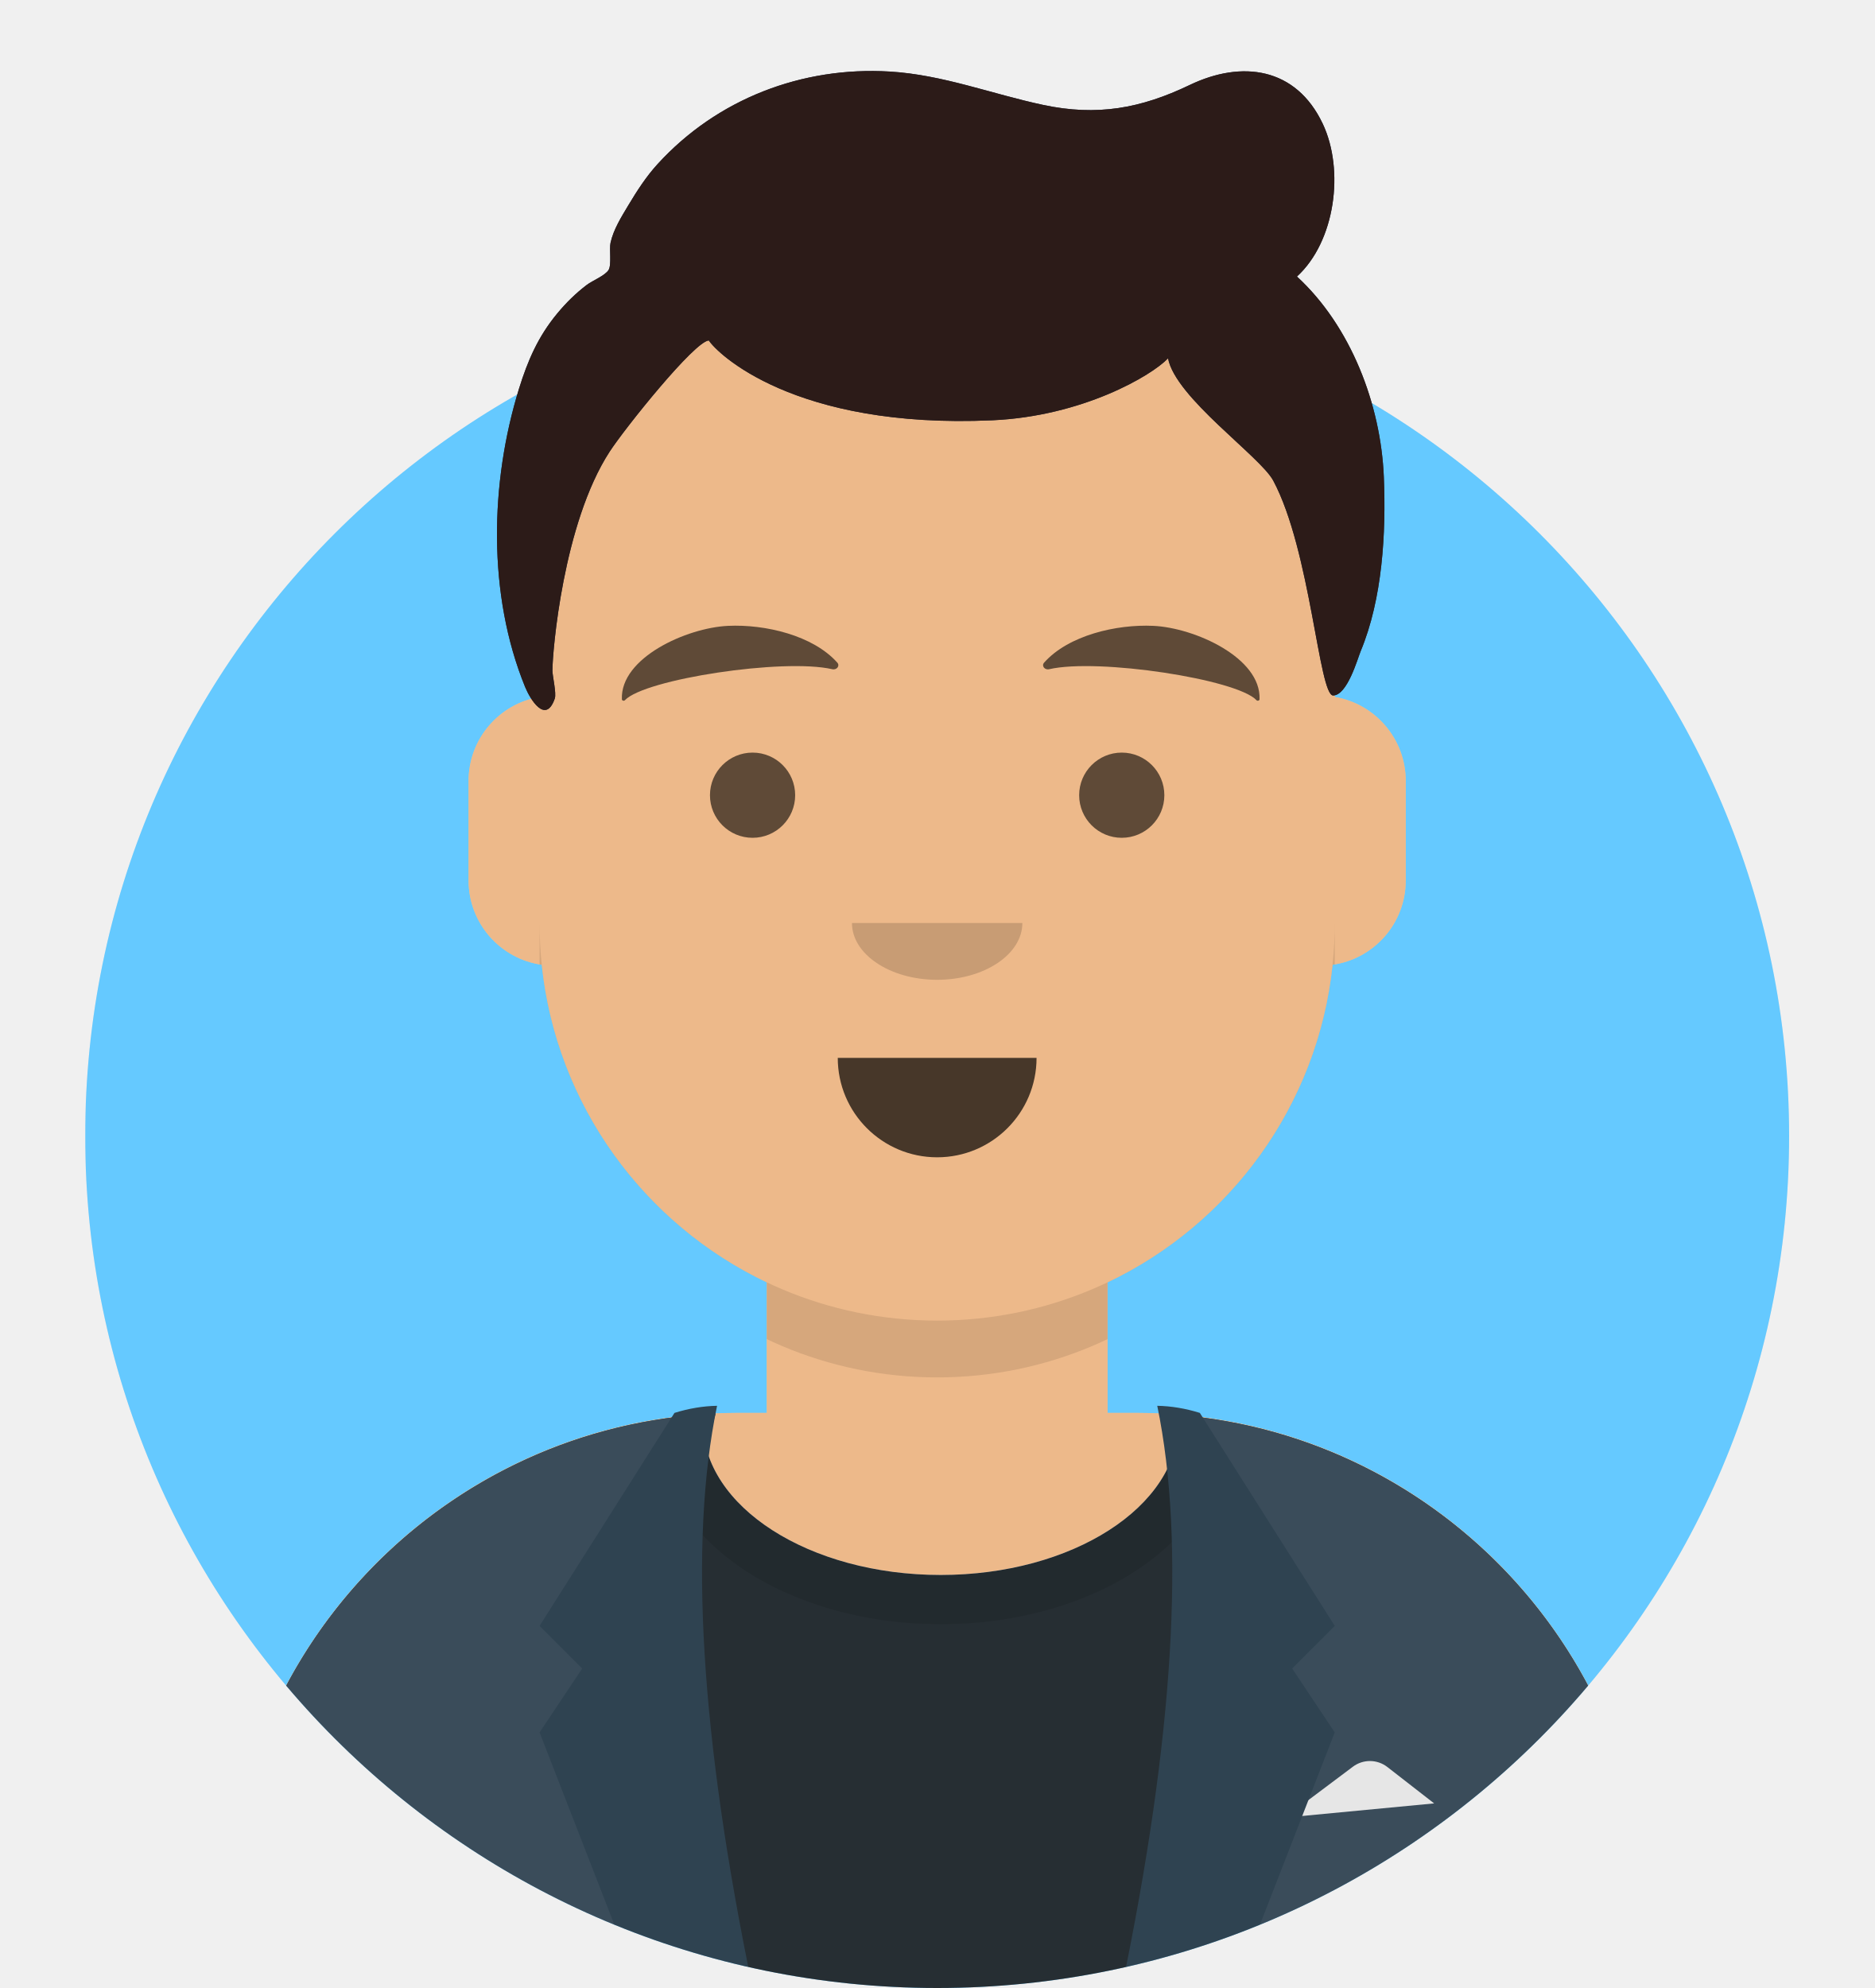
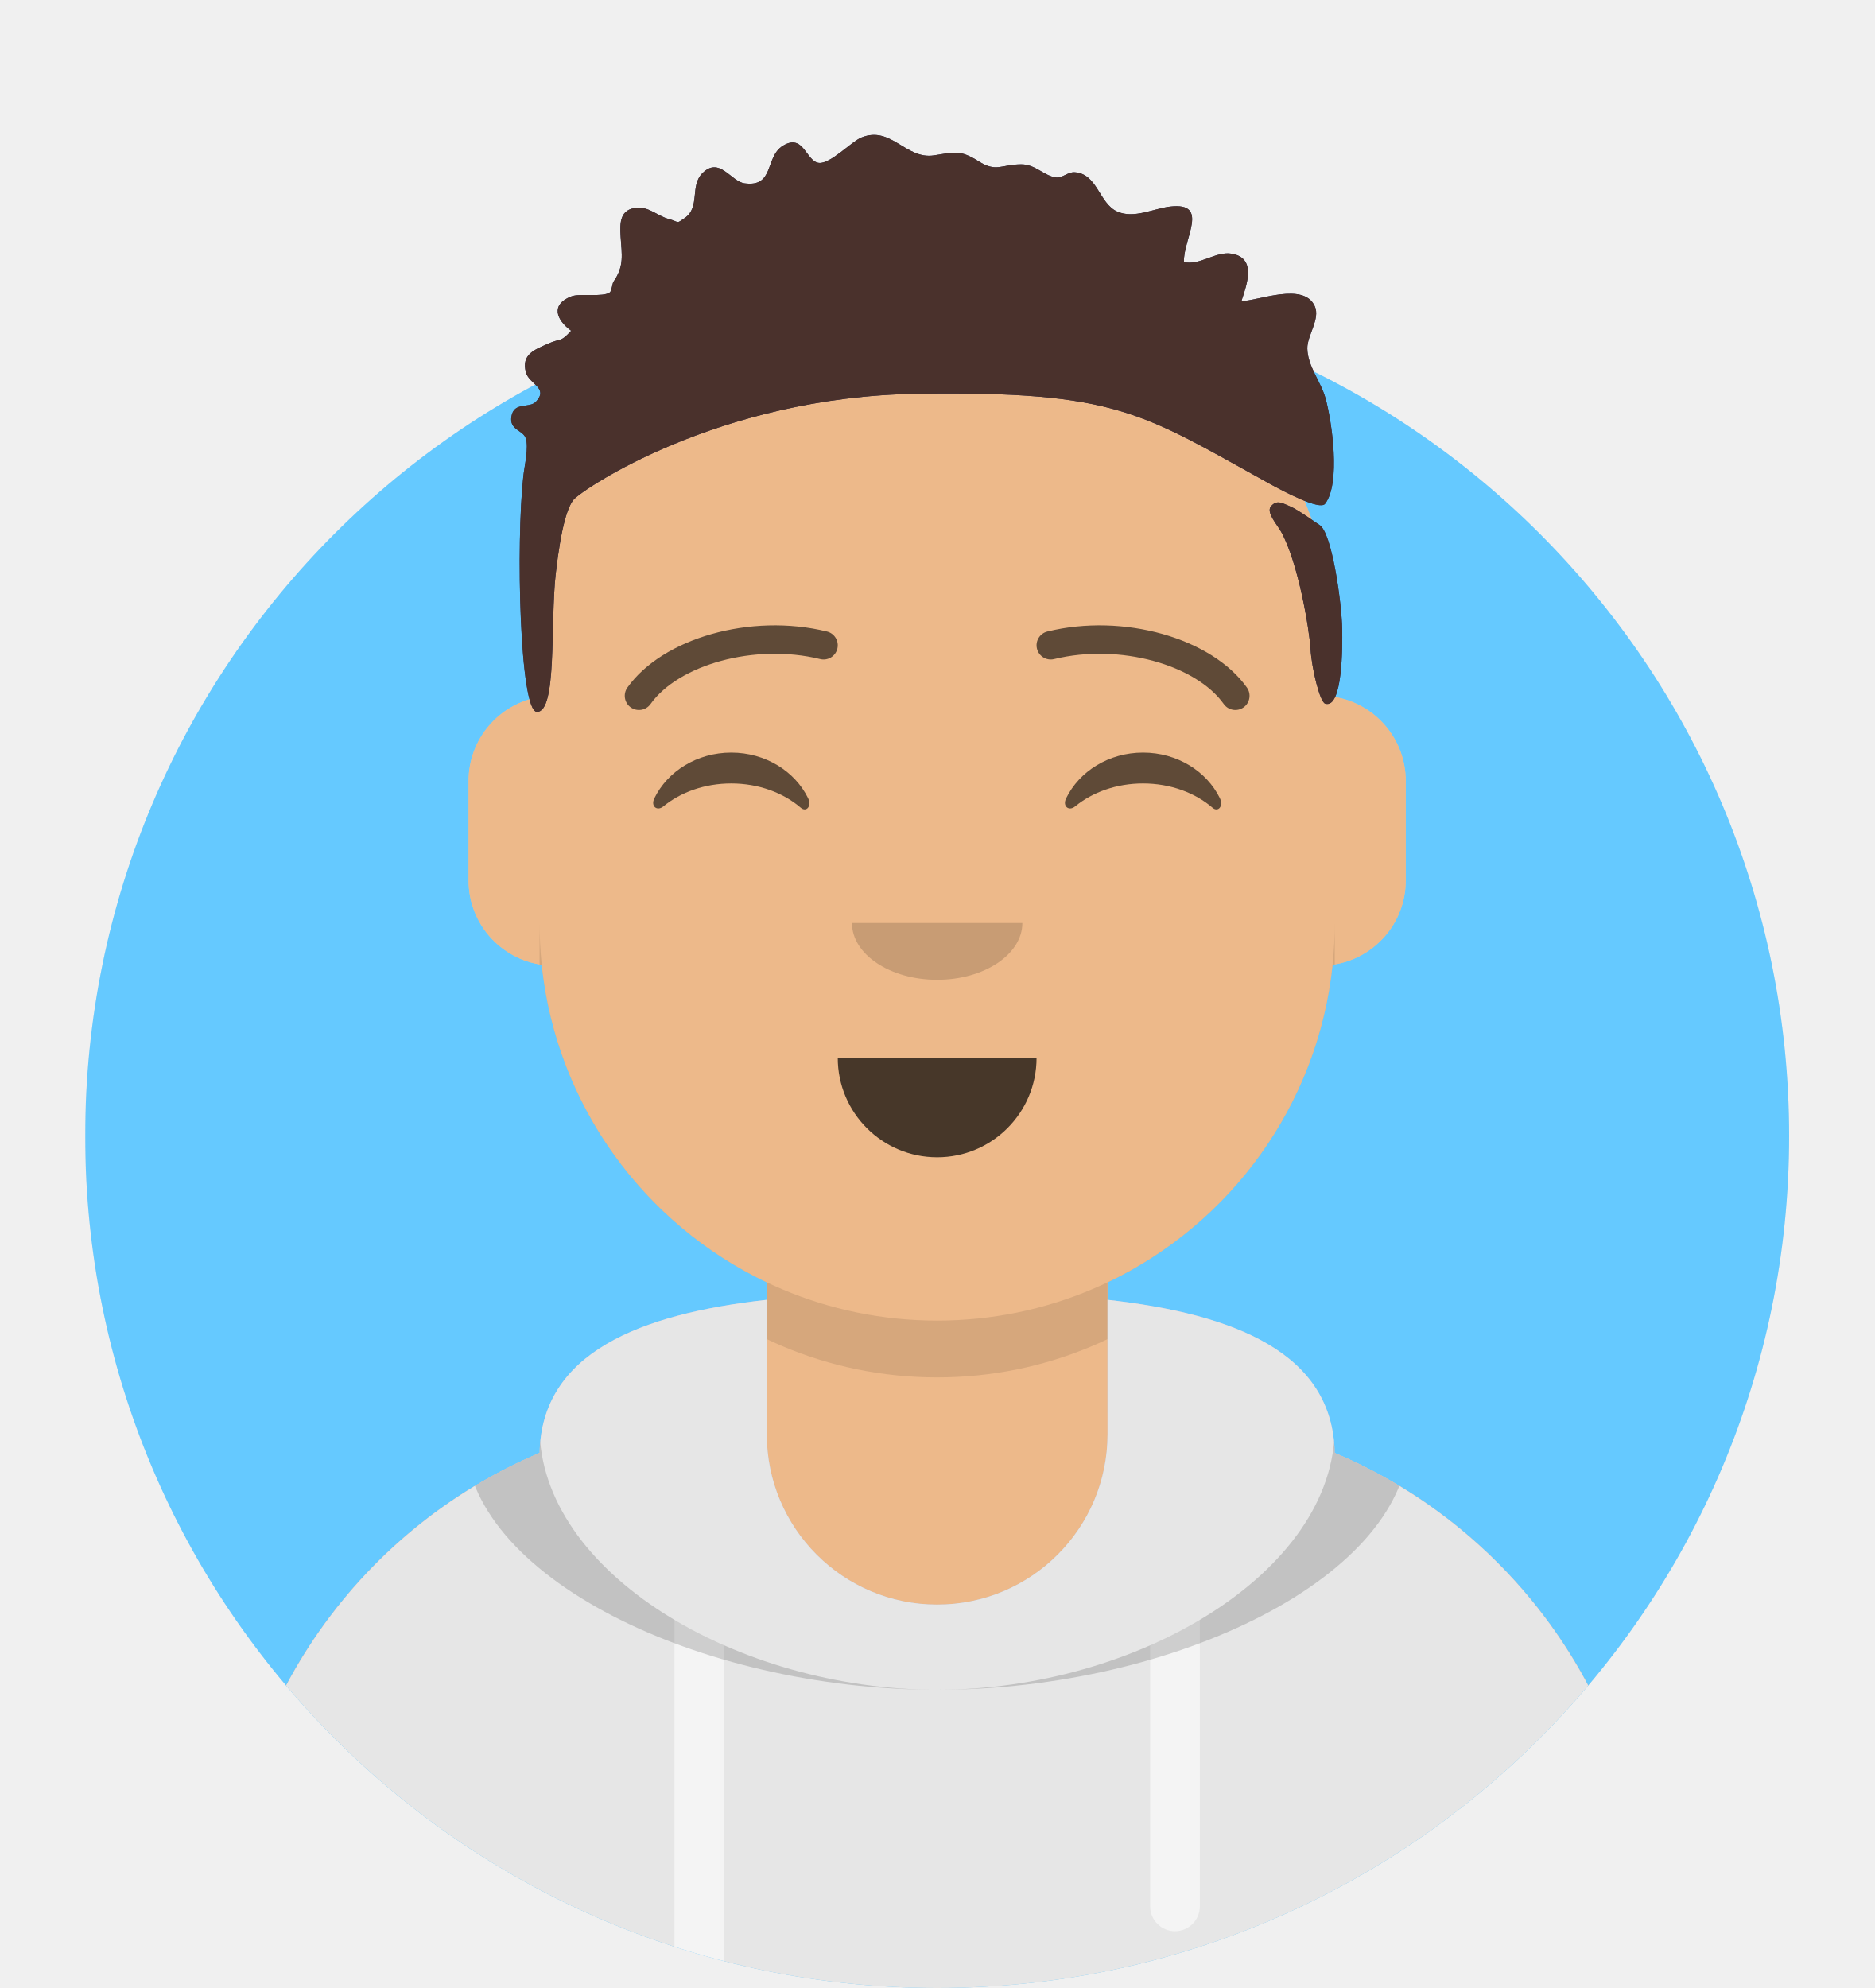
<svg xmlns="http://www.w3.org/2000/svg" xmlns:xlink="http://www.w3.org/1999/xlink" width="264px" height="280px" viewBox="0 0 264 280" version="1.1">
  <defs>
    <circle id="react-path-1" cx="120" cy="120" r="120" />
    <path d="M12,160 C12,226.274 65.726,280 132,280 C198.274,280 252,226.274 252,160 L264,160 L264,-1.42108547e-14 L-3.19744231e-14,-1.42108547e-14 L-3.19744231e-14,160 L12,160 Z" id="react-path-2" />
    <path d="M124,144.611 L124,163 L128,163 L128,163 C167.765,163 200,195.235 200,235 L200,244 L0,244 L0,235 C-4.86974701e-15,195.235 32.235,163 72,163 L72,163 L76,163 L76,144.611 C58.763,136.422 46.372,119.687 44.305,99.881 C38.48,99.058 34,94.052 34,88 L34,74 C34,68.054 38.325,63.118 44,62.166 L44,56 L44,56 C44,25.072 69.072,5.68137151e-15 100,0 L100,0 L100,0 C130.928,-5.68137151e-15 156,25.072 156,56 L156,62.166 C161.675,63.118 166,68.054 166,74 L166,88 C166,94.052 161.52,99.058 155.695,99.881 C153.628,119.687 141.237,136.422 124,144.611 Z" id="react-path-3" />
  </defs>
  <g id="Avataaar" stroke="none" stroke-width="1" fill="none" fill-rule="evenodd">
    <g transform="translate(-825, -1100)" id="Avataaar/Circle">
      <g transform="translate(825, 1100)">
        <g id="Circle" stroke-width="1" fill-rule="evenodd" transform="translate(12, 40)">
          <mask id="react-mask-4" fill="white">
            <use xlink:href="#react-path-1" />
          </mask>
          <use id="Circle-Background" fill="#E6E6E6" xlink:href="#react-path-1" />
          <g id="Color/Palette/Blue-01" mask="url(#react-mask-4)" fill="#65C9FF">
            <rect id="🖍Color" x="0" y="0" width="240" height="240" />
          </g>
        </g>
        <mask id="react-mask-5" fill="white">
          <use xlink:href="#react-path-2" />
        </mask>
        <g id="Mask" />
        <g id="Avataaar" stroke-width="1" fill-rule="evenodd" mask="url(#react-mask-5)">
          <g id="Body" transform="translate(32, 36)">
            <mask id="react-mask-6" fill="white">
              <use xlink:href="#react-path-3" />
            </mask>
            <use fill="#D0C6AC" xlink:href="#react-path-3" />
            <g id="Skin/👶🏽-03-Brown" mask="url(#react-mask-6)" fill="#EDB98A">
              <g transform="translate(0, 0)" id="Color">
                <rect x="0" y="0" width="264" height="280" />
              </g>
            </g>
            <path d="M156,79 L156,102 C156,132.928 130.928,158 100,158 C69.072,158 44,132.928 44,102 L44,79 L44,94 C44,124.928 69.072,150 100,150 C130.928,150 156,124.928 156,94 L156,79 Z" id="Neck-Shadow" fill-opacity="0.1" fill="#000000" mask="url(#react-mask-6)" />
          </g>
-           <g id="Clothing/Blazer-+-Shirt" transform="translate(0, 170)">
+           <g id="Clothing/Hoodie" transform="translate(0, 170)">
            <defs>
-               <path d="M133.96,0.295 C170.936,3.325 200,34.294 200,72.052 L200,81 L0,81 L0,72.052 C1.22536245e-14,33.953 29.592,2.765 67.045,0.22 C67.015,0.593 67,0.969 67,1.348 C67,13.211 81.998,22.828 100.5,22.828 C119.002,22.828 134,13.211 134,1.348 C134,0.995 133.987,0.644 133.96,0.295 Z" id="react-path-261" />
+               <path d="M108,13.071 C90.081,15.076 76.28,20.552 76.004,34.645 C50.146,45.568 32,71.165 32,100.999 L32,100.999 L32,110 L232,110 L232,100.999 C232,71.165 213.854,45.568 187.996,34.645 C187.72,20.552 173.919,15.076 156,13.071 L156,32 L156,32 C156,45.255 145.255,56 132,56 L132,56 C118.745,56 108,45.255 108,32 L108,13.071 Z" id="react-path-369" />
            </defs>
-             <g id="Shirt" transform="translate(32, 29)">
-               <mask id="react-mask-262" fill="white">
-                 <use xlink:href="#react-path-261" />
-               </mask>
-               <use id="Clothes" fill="#E6E6E6" xlink:href="#react-path-261" />
-               <g id="Color/Palette/Black" mask="url(#react-mask-262)" fill="#262E33">
-                 <g transform="translate(-32, -29)" id="🖍Color">
-                   <rect x="0" y="0" width="264" height="110" />
-                 </g>
-               </g>
-               <g id="Shadowy" opacity="0.6" mask="url(#react-mask-262)" fill-opacity="0.16" fill="#000000">
-                 <g transform="translate(60, -25)" id="Hola-👋🏼">
-                   <ellipse cx="40.5" cy="27.848" rx="39.635" ry="26.914" />
-                 </g>
-               </g>
+             <mask id="react-mask-370" fill="white">
+               <use xlink:href="#react-path-369" />
+             </mask>
+             <use id="Hoodie" fill="#B7C1DB" fill-rule="evenodd" xlink:href="#react-path-369" />
+             <g id="Color/Palette/Gray-01" mask="url(#react-mask-370)" fill-rule="evenodd" fill="#E6E6E6">
+               <rect id="🖍Color" x="0" y="0" width="264" height="110" />
            </g>
-             <g id="Blazer" transform="translate(32, 28)">
-               <path d="M68.785,1.122 C30.512,2.804 -1.89486556e-14,34.365 -1.42108547e-14,73.052 L0,73.052 L0,82 L69.362,82 C65.961,69.92 64,55.709 64,40.5 C64,26.173 65.74,12.731 68.785,1.122 Z M131.638,82 L200,82 L200,73.052 C200,34.707 170.025,3.363 132.229,1.174 C135.265,12.771 137,26.194 137,40.5 C137,55.709 135.039,69.92 131.638,82 Z" id="Saco" fill="#3A4C5A" />
-               <path d="M149,58 L158.556,50.833 L158.556,50.833 C159.999,49.751 161.988,49.768 163.412,50.876 L170,56 L149,58 Z" id="Pocket-hanky" fill="#E6E6E6" />
-               <path d="M69,1.13686838e-13 C65,19.333 66.667,46.667 74,82 L58,82 L44,46 L50,37 L44,31 L63,1 C65.028,0.369 67.028,0.036 69,1.13686838e-13 Z" id="Wing" fill="#2F4351" />
-               <path d="M151,1.13686838e-13 C147,19.333 148.667,46.667 156,82 L140,82 L126,46 L132,37 L126,31 L145,1 C147.028,0.369 149.028,0.036 151,1.13686838e-13 Z" id="Wing" fill="#2F4351" transform="translate(141, 41) scale(-1, 1) translate(-141, -41) " />
-             </g>
+             <path d="M102,61.739 L102,110 L95,110 L95,58.15 C97.204,59.46 99.547,60.661 102,61.739 Z M169,58.15 L169,98.5 C169,100.433 167.433,102 165.5,102 C163.567,102 162,100.433 162,98.5 L162,61.739 C164.453,60.661 166.796,59.46 169,58.15 Z" id="Straps" fill="#F4F4F4" fill-rule="evenodd" mask="url(#react-mask-370)" />
+             <path d="M90.96,12.724 C75.909,15.571 65.5,21.243 65.5,32.308 C65.5,52.02 98.538,68 132,68 C165.462,68 198.5,52.02 198.5,32.308 C198.5,21.243 188.091,15.571 173.04,12.724 C182.125,16.074 188,21.706 188,31.077 C188,51.469 160.179,68 132,68 C103.821,68 76,51.469 76,31.077 C76,21.706 81.875,16.074 90.96,12.724 Z" id="Shadow" fill-opacity="0.16" fill="#000000" fill-rule="evenodd" mask="url(#react-mask-370)" />
          </g>
          <g id="Face" transform="translate(76, 82)" fill="#000000">
            <g id="Mouth/Default" transform="translate(2, 52)" fill-opacity="0.7">
              <path d="M40,15 C40,22.732 46.268,29 54,29 L54,29 C61.732,29 68,22.732 68,15" id="Mouth" />
            </g>
            <g id="Nose/Default" transform="translate(28, 40)" fill-opacity="0.16">
              <path d="M16,8 C16,12.418 21.373,16 28,16 L28,16 C34.627,16 40,12.418 40,8" id="Nose" />
            </g>
-             <g id="Eyes/Default-😀" transform="translate(0, 8)" fill-opacity="0.6">
-               <circle id="Eye" cx="30" cy="22" r="6" />
-               <circle id="Eye" cx="82" cy="22" r="6" />
+             <g id="Eyes/Happy-😁" transform="translate(0, 8)" fill-opacity="0.6">
+               <path d="M16.16,22.447 C18.007,18.649 22.164,16 26.998,16 C31.814,16 35.959,18.63 37.815,22.407 C38.367,23.529 37.582,24.447 36.791,23.767 C34.34,21.66 30.859,20.344 26.998,20.344 C23.257,20.344 19.874,21.579 17.438,23.572 C16.547,24.3 15.62,23.558 16.16,22.447 Z" id="Squint" />
+               <path d="M74.16,22.447 C76.007,18.649 80.164,16 84.998,16 C89.814,16 93.959,18.63 95.815,22.407 C96.367,23.529 95.582,24.447 94.791,23.767 C92.34,21.66 88.859,20.344 84.998,20.344 C81.257,20.344 77.874,21.579 75.438,23.572 C74.547,24.3 73.62,23.558 74.16,22.447 Z" id="Squint" />
            </g>
-             <g id="Eyebrow/Natural/Default-Natural" fill-opacity="0.6">
-               <path d="M26.039,6.21 C20.278,6.983 11.293,12.005 12.044,17.818 C12.069,18.008 12.357,18.067 12.481,17.908 C14.967,14.72 34.193,10.037 41.194,11.015 C41.835,11.104 42.258,10.443 41.821,10.03 C38.077,6.495 31.2,5.512 26.039,6.21" id="Eyebrow" transform="translate(27, 12) rotate(5) translate(-27, -12) " />
-               <path d="M85.039,6.21 C79.278,6.983 70.293,12.005 71.044,17.818 C71.069,18.008 71.357,18.067 71.481,17.908 C73.967,14.72 93.193,10.037 100.194,11.015 C100.835,11.104 101.258,10.443 100.821,10.03 C97.077,6.495 90.2,5.512 85.039,6.21" id="Eyebrow" transform="translate(86, 12) scale(-1, 1) rotate(5) translate(-86, -12) " />
+             <g id="Eyebrow/Outline/Default" fill-opacity="0.6">
+               <g id="I-Browse" transform="translate(12, 6)">
+                 <path d="M3.63,11.159 C7.545,5.65 18.278,2.561 27.523,4.831 C28.596,5.095 29.679,4.439 29.942,3.366 C30.206,2.293 29.55,1.21 28.477,0.947 C17.74,-1.69 5.312,1.887 0.37,8.841 C-0.27,9.742 -0.059,10.99 0.841,11.63 C1.742,12.27 2.99,12.059 3.63,11.159 Z" id="Eyebrow" fill-rule="nonzero" />
+                 <path d="M61.63,11.159 C65.545,5.65 76.278,2.561 85.523,4.831 C86.596,5.095 87.679,4.439 87.942,3.366 C88.206,2.293 87.55,1.21 86.477,0.947 C75.74,-1.69 63.312,1.887 58.37,8.841 C57.73,9.742 57.941,10.99 58.841,11.63 C59.742,12.27 60.99,12.059 61.63,11.159 Z" id="Eyebrow" fill-rule="nonzero" transform="translate(73.00015, 6.039198) scale(-1, 1) translate(-73.00015, -6.039198) " />
+               </g>
            </g>
          </g>
          <g id="Top" stroke-width="1" fill-rule="evenodd">
            <defs>
-               <rect id="react-path-279" x="0" y="0" width="264" height="280" />
-               <path d="M183.68,38.949 C189.086,33.999 190.387,23.962 187.318,17.449 C183.549,9.454 175.901,8.452 168.572,11.969 C161.664,15.284 155.515,16.388 147.95,14.782 C140.692,13.241 133.806,10.523 126.303,10.076 C113.978,9.343 102.003,13.915 93.603,23.129 C92,24.887 90.709,26.897 89.488,28.934 C88.512,30.564 87.411,32.313 86.995,34.192 C86.797,35.086 87.165,37.29 86.72,38.022 C86.239,38.812 84.424,39.537 83.651,40.124 C82.084,41.313 80.727,42.654 79.471,44.171 C76.805,47.393 75.338,50.758 74.103,54.743 C70.001,67.988 69.653,83.741 74.957,96.747 C75.664,98.481 77.855,102.099 79.143,98.385 C79.398,97.651 78.809,95.191 78.81,94.45 C78.815,91.73 80.316,73.721 86.857,63.633 C88.986,60.349 98.83,48.052 100.841,47.954 C101.906,49.646 112.721,60.462 140.783,59.195 C153.445,58.623 163.183,52.934 165.521,50.468 C166.549,56.001 178.513,64.284 180.336,67.692 C185.603,77.538 186.771,97.996 188.781,97.957 C190.791,97.919 192.234,92.72 192.648,91.727 C195.72,84.352 196.243,75.095 195.915,67.168 C195.488,56.966 191.277,45.942 183.68,38.949 Z" id="react-path-278" />
-               <filter x="-0.8%" y="-2.0%" width="101.5%" height="108.0%" filterUnits="objectBoundingBox" id="react-filter-275">
-                 <feOffset dx="0" dy="2" in="SourceAlpha" result="shadowOffsetOuter1" />
-                 <feColorMatrix values="0 0 0 0 0   0 0 0 0 0   0 0 0 0 0  0 0 0 0.16 0" type="matrix" in="shadowOffsetOuter1" result="shadowMatrixOuter1" />
-                 <feMerge>
-                   <feMergeNode in="shadowMatrixOuter1" />
-                   <feMergeNode in="SourceGraphic" />
-                 </feMerge>
-               </filter>
+               <rect id="react-path-291" x="0" y="0" width="264" height="280" />
+               <path d="M65.18,77.737 C67.363,76.105 80.407,75.479 82.758,74.089 C83.492,73.655 84.061,73.216 84.5,72.78 C84.939,73.216 85.509,73.655 86.242,74.089 C88.593,75.479 101.637,76.105 103.82,77.737 C106.03,79.391 107.644,83.185 107.467,86.151 C107.255,89.71 103.361,98.203 93.672,99.181 C91.558,96.828 88.237,95.31 84.5,95.31 C80.763,95.31 77.442,96.828 75.328,99.181 C65.639,98.203 61.745,89.71 61.533,86.151 C61.357,83.185 62.97,79.391 65.18,77.737 M103.142,94.906 C103.143,94.906 103.145,94.905 103.146,94.905 C103.144,94.905 103.143,94.906 103.142,94.906 M65.845,94.901 C65.849,94.903 65.857,94.906 65.862,94.908 C65.857,94.906 65.851,94.903 65.845,94.901 M144.863,55.985 C144.474,50.03 143.278,44.152 142.234,38.286 C141.953,36.707 140.424,26 139.735,26 C139.502,35.109 138.702,44.08 137.67,53.139 C137.361,55.848 137.038,58.556 136.825,61.274 C136.654,63.47 136.96,66.122 136.428,68.246 C135.749,70.952 132.348,73.478 129.703,74.411 C123.103,76.737 117.598,67.108 111.961,64.291 C104.643,60.635 92.064,59.764 84.582,64.53 C76.936,59.764 64.357,60.635 57.039,64.291 C51.402,67.108 45.897,76.737 39.297,74.411 C36.652,73.478 33.25,70.952 32.572,68.246 C32.04,66.122 32.346,63.47 32.175,61.274 C31.962,58.556 31.639,55.848 31.33,53.139 C30.298,44.08 29.497,35.109 29.265,26 C28.576,26 27.047,36.707 26.766,38.286 C25.722,44.152 24.526,50.03 24.138,55.985 C23.739,62.105 24.215,68.167 25.47,74.163 C26.069,77.028 26.769,79.876 27.519,82.704 C28.353,85.847 27.199,91.966 27.572,95.192 C28.279,101.296 31.154,113.2 34.383,118.451 C35.944,120.989 37.773,122.574 39.816,124.619 C41.783,126.588 42.604,129.64 44.726,131.737 C48.682,135.645 54.446,137.971 60.366,138.543 C65.677,143.05 74.506,146 84.5,146 C94.495,146 103.323,143.05 108.635,138.543 C114.554,137.971 120.318,135.645 124.274,131.737 C126.396,129.64 127.217,126.588 129.184,124.619 C131.226,122.574 133.056,120.989 134.617,118.451 C137.846,113.2 140.721,101.296 141.428,95.192 C141.801,91.966 140.647,85.847 141.481,82.704 C142.232,79.876 142.931,77.028 143.531,74.163 C144.785,68.167 145.261,62.105 144.863,55.985 Z" id="react-path-292" />
+               <path d="M185.832,73.929 C187.589,74.917 188.98,84.828 189.048,88.618 C189.09,90.956 189.127,99.874 186.654,99.103 C185.901,98.868 184.752,94.147 184.588,91.384 C184.425,88.621 182.855,79.22 180.447,74.895 C179.896,73.906 178.321,72.171 179.002,71.335 C179.846,70.298 180.666,70.9 181.697,71.315 C182.812,71.764 185.634,73.818 185.832,73.929 Z M186.637,70.957 C185.891,71.919 180.796,69.218 178.671,68.044 C160.826,58.184 157.362,55.049 129.246,55.458 C101.13,55.867 81.867,69.04 80.784,70.387 C80.03,71.325 79.068,73.828 78.276,80.801 C77.485,87.773 78.495,100.278 75.63,100.263 C73.192,100.25 72.661,76.477 73.714,67.046 C73.875,65.598 74.498,63.008 74.047,61.706 C73.653,60.568 71.725,60.571 72.033,58.675 C72.383,56.517 74.558,57.589 75.506,56.557 C77.301,54.603 74.532,54.14 74.073,52.431 C73.391,49.889 75.363,49.234 77.14,48.431 C79.106,47.544 78.85,48.323 80.446,46.585 C78.315,45.022 77.544,42.894 80.462,41.752 C81.702,41.267 84.927,41.909 85.898,41.18 C86.151,40.99 86.251,39.901 86.407,39.678 C87.958,37.459 87.576,35.853 87.418,33.362 C87.289,31.324 87.306,29.453 89.747,29.25 C91.375,29.114 92.699,30.444 94.158,30.836 C95.777,31.271 95.169,31.588 96.437,30.715 C98.663,29.182 97.148,26.194 98.913,24.412 C101.336,21.966 102.924,25.551 104.869,25.822 C109.091,26.41 107.736,22.122 110.236,20.55 C113.224,18.674 113.513,22.801 115.379,22.948 C116.996,23.075 119.908,19.955 121.317,19.373 C125.5,17.647 127.572,22.504 131.554,21.884 C134.443,21.435 135.223,21.068 137.831,22.712 C140.362,24.307 140.963,23.166 143.829,23.144 C145.854,23.128 147.094,24.82 148.788,24.997 C149.632,25.085 150.441,24.205 151.348,24.26 C154.585,24.457 154.79,28.643 157.362,29.796 C159.712,30.849 162.474,29.369 164.807,29.095 C170.497,28.428 166.6,33.743 166.761,36.915 C168.994,37.436 171.262,35.351 173.485,35.735 C176.987,36.339 175.665,39.968 174.853,42.414 C177.28,42.371 183.613,39.678 185.185,43.122 C185.995,44.898 184.107,47.269 184.138,49.074 C184.181,51.616 186.049,53.719 186.709,56.124 C187.601,59.371 188.872,68.074 186.637,70.957 Z" id="react-path-293" />
            </defs>
-             <mask id="react-mask-277" fill="white">
-               <use xlink:href="#react-path-279" />
+             <mask id="react-mask-290" fill="white">
+               <use xlink:href="#react-path-291" />
            </mask>
            <g id="Mask" />
-             <g id="Top/Short-Hair/Short-Waved" mask="url(#react-mask-277)">
+             <g id="Top/Short-Hair/Dreads-01" mask="url(#react-mask-290)">
              <g transform="translate(-1, 0)">
-                 <mask id="react-mask-276" fill="white">
-                   <use xlink:href="#react-path-278" />
-                 </mask>
-                 <use id="Short-Hair" stroke="none" fill="#28354B" fill-rule="evenodd" xlink:href="#react-path-278" />
-                 <g id="Skin/👶🏽-03-Brown" mask="url(#react-mask-276)" fill="#2C1B18">
-                   <g transform="translate(0, 0) " id="Color">
-                     <rect x="0" y="0" width="264" height="280" />
+                 <g id="Hair" stroke-width="1" fill-rule="evenodd" transform="translate(1, 0)">
+                   <mask id="react-mask-289" fill="white">
+                     <use xlink:href="#react-path-293" />
+                   </mask>
+                   <use id="Dreads-With-Cut" fill="#2E3257" xlink:href="#react-path-293" />
+                   <g id="Skin/👶🏽-03-Brown" mask="url(#react-mask-289)" fill="#4A312C">
+                     <g transform="translate(0, 0) " id="Color">
+                       <rect x="0" y="0" width="264" height="280" />
+                     </g>
                  </g>
                </g>
              </g>
            </g>
          </g>
        </g>
      </g>
    </g>
  </g>
</svg>
